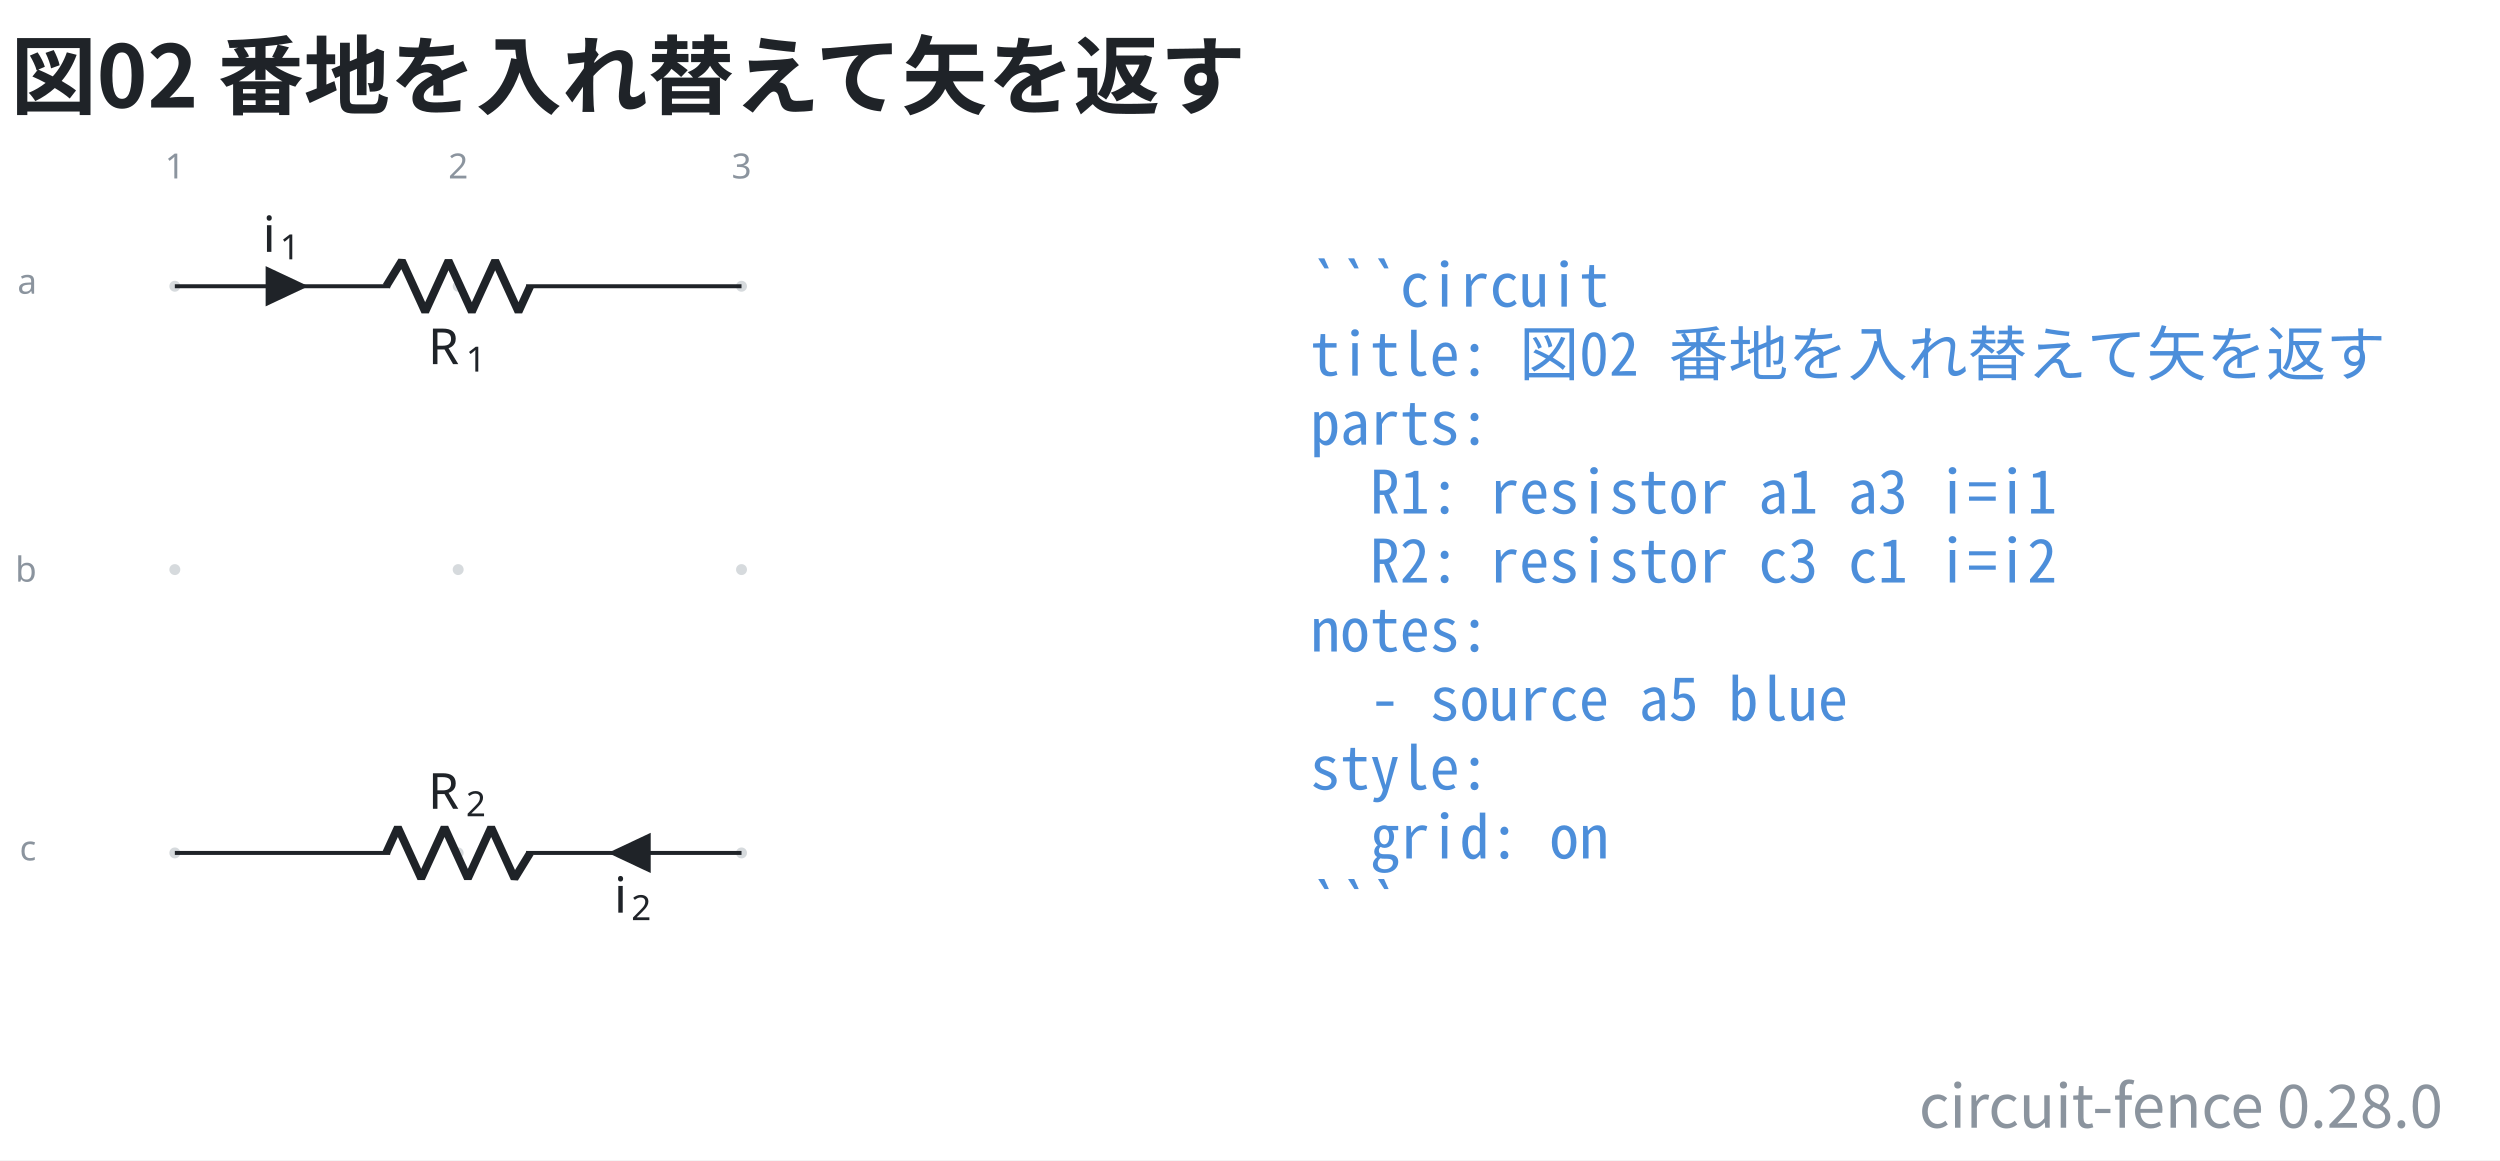
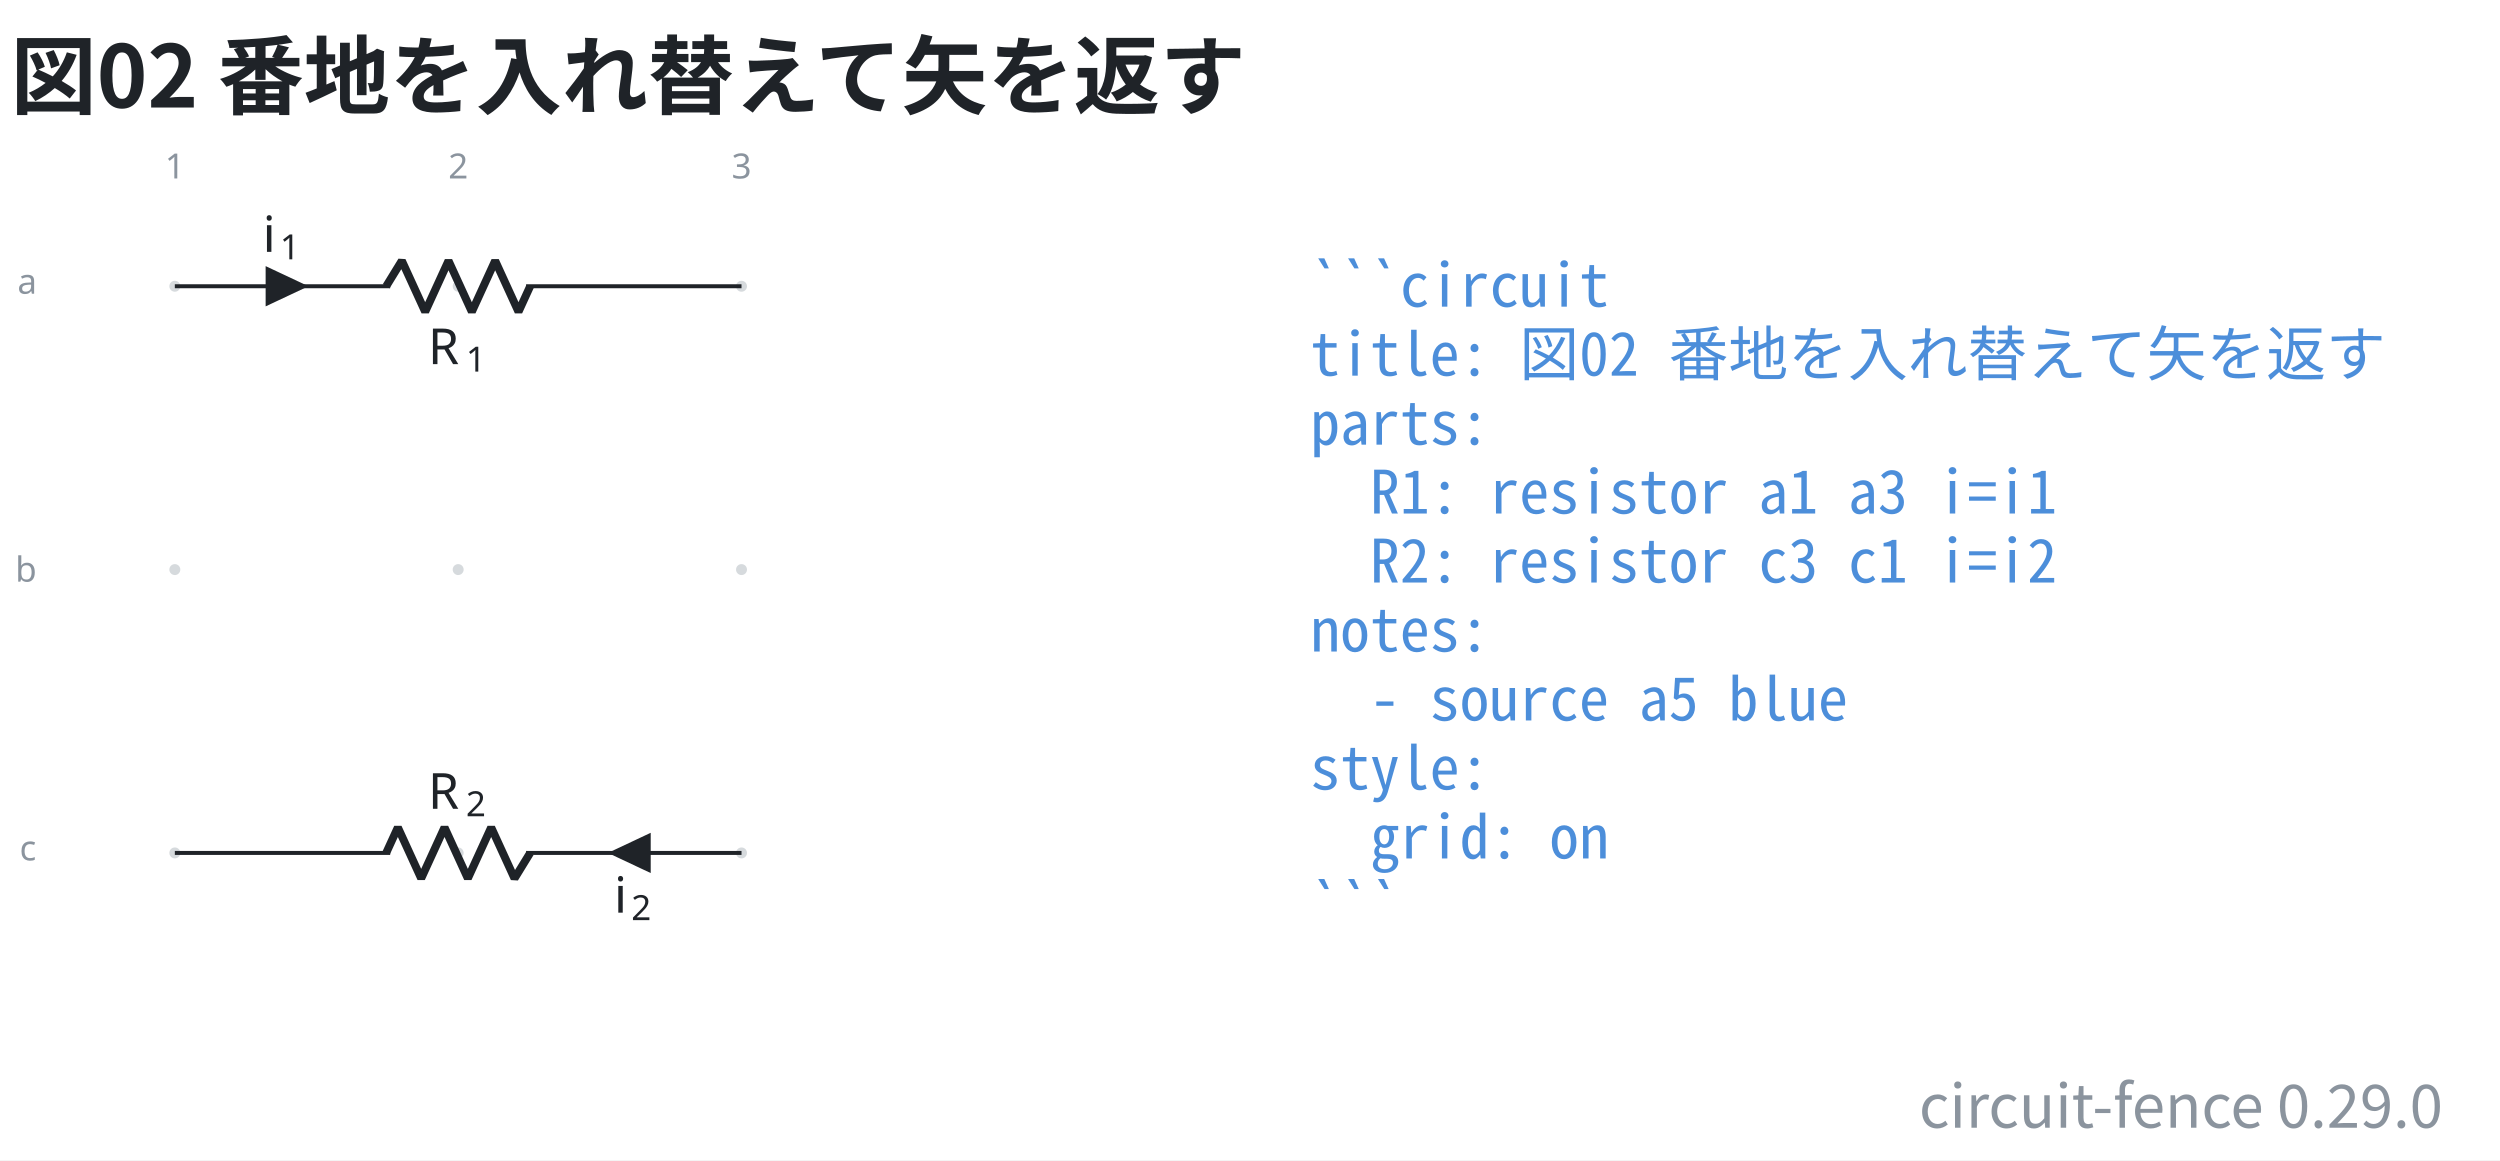
- <svg xmlns="http://www.w3.org/2000/svg" data-figure-paper="#ffffff" data-circuit-fence="0.28.0" fill="#1f2328" width="669.458" height="310.704" viewBox="-72 -72 502.093 233.028">
+ <svg xmlns="http://www.w3.org/2000/svg" data-figure-paper="#ffffff" data-circuit-fence="0.29.0" fill="#1f2328" width="669.458" height="310.704" viewBox="-72 -72 502.093 233.028">
  <rect x="-72" y="-72" width="502.093" height="233.028" fill="#ffffff" />
  <g stroke="#1f2328" stroke-miterlimit="10" stroke-width=".8">
    <path fill="#8b949e" fill-opacity=".35" stroke="none" stroke-opacity=".35" d="M-35.787-14.511a1.1 1.1 0 1 0-2.2 0 1.1 1.1 0 0 0 2.2 0M-35.787 42.394a1.1 1.1 0 1 0-2.2 0 1.1 1.1 0 0 0 2.2 0M-35.787 99.3a1.1 1.1 0 1 0-2.2 0 1.1 1.1 0 0 0 2.2 0M21.118-14.511a1.1 1.1 0 1 0-2.2 0 1.1 1.1 0 0 0 2.2 0M21.118 42.394a1.1 1.1 0 1 0-2.2 0 1.1 1.1 0 0 0 2.2 0M21.118 99.3a1.1 1.1 0 1 0-2.2 0 1.1 1.1 0 0 0 2.2 0M78.024-14.511a1.1 1.1 0 1 0-2.2 0 1.1 1.1 0 0 0 2.2 0M78.024 42.394a1.1 1.1 0 1 0-2.2 0 1.1 1.1 0 0 0 2.2 0M78.024 99.3a1.1 1.1 0 1 0-2.2 0 1.1 1.1 0 0 0 2.2 0m-1.1 0" />
    <g fill="#8b949e" stroke="#8b949e">
      <text x="-36.887" y="-14.511" fill="#8b949e" stroke="none" font-family="cmr7" font-size="7" transform="translate(-1.993 -21.645)">1</text>
    </g>
    <g fill="#8b949e" stroke="#8b949e">
      <text x="-36.887" y="-14.511" fill="#8b949e" stroke="none" font-family="cmr7" font-size="7" transform="translate(54.912 -21.645)">2</text>
    </g>
    <g fill="#8b949e" stroke="#8b949e">
      <text x="-36.887" y="-14.511" fill="#8b949e" stroke="none" font-family="cmr7" font-size="7" transform="translate(111.818 -21.645)">3</text>
    </g>
    <g fill="#8b949e" stroke="#8b949e">
      <text x="-36.887" y="-14.511" fill="#8b949e" stroke="none" font-family="cmr7" font-size="7" transform="translate(-31.62 1.507)">a</text>
    </g>
    <g fill="#8b949e" stroke="#8b949e">
      <text x="-36.887" y="-14.511" fill="#8b949e" stroke="none" font-family="cmr7" font-size="7" transform="translate(-32.05 59.336)">b</text>
    </g>
    <g fill="#8b949e" stroke="#8b949e">
      <text x="-36.887" y="-14.511" fill="#8b949e" stroke="none" font-family="cmr7" font-size="7" transform="translate(-31.189 115.318)">c</text>
    </g>
    <path fill="none" d="M-36.887-14.511h.4m-.4 0H6.36m27.315 0h43.248m-113.811 0H6.36m70.163 0h.4" />
    <g stroke-linejoin="bevel" stroke-width="1.6">
      <path fill="none" d="m5.561-14.511 3.143-5.122L13.39-9.39l4.685-10.243L22.761-9.39l4.686-10.243L32.133-9.39l2.343-5.121" />
    </g>
    <g stroke="none">
      <text x="-36.887" y="-14.511" font-family="cmmi10" font-size="10" transform="translate(50.866 15.648)">R</text>
      <text x="-29.294" y="-13.011" font-family="cmr7" font-size="7" transform="translate(50.866 15.648)">1</text>
    </g>
    <path d="M-18.25-14.511v3.414l7.255-3.414-7.256-3.415v3.415" />
    <g stroke="none">
      <text x="-36.887" y="-14.511" font-family="cmmi10" font-size="10" transform="translate(17.658 -6.9)">i</text>
      <text x="-33.442" y="-13.011" font-family="cmr7" font-size="7" transform="translate(17.658 -6.9)">1</text>
    </g>
    <path fill="none" d="M76.924 99.3h-.4m.4 0H33.676m-27.315 0h-43.248m113.811 0H33.676m-70.163 0h-.4" />
    <g stroke-linejoin="bevel" stroke-width="1.6">
      <path fill="none" d="m34.476 99.3-3.143 5.121-4.686-10.243-4.686 10.243-4.686-10.243-4.685 10.243-4.686-10.243L5.561 99.3" />
    </g>
    <g stroke="none">
      <text x="-36.887" y="-14.511" font-family="cmmi10" font-size="10" transform="translate(50.866 104.948)">R</text>
      <text x="-29.294" y="-13.011" font-family="cmr7" font-size="7" transform="translate(50.866 104.948)">2</text>
    </g>
    <path d="M58.287 99.3v-3.415L51.032 99.3l7.255 3.414V99.3" />
    <g stroke="none">
      <text x="-36.887" y="-14.511" font-family="cmmi10" font-size="10" transform="translate(88.221 125.806)">i</text>
      <text x="-33.442" y="-13.011" font-family="cmr7" font-size="7" transform="translate(88.221 125.806)">2</text>
    </g>
    <g>
      <text x="-36.887" y="-14.511" fill="#4c8eda" stroke="none" font-family="'Noto Sans Mono CJK JP',ui-monospace,'SFMono-Regular',Consolas,'Liberation Mono',monospace" font-size="12" transform="translate(228.022 4.1)" xml:space="preserve">```circuit</text>
    </g>
    <g>
      <text x="-36.887" y="-14.511" fill="#4c8eda" stroke="none" font-family="'Noto Sans Mono CJK JP',ui-monospace,'SFMono-Regular',Consolas,'Liberation Mono',monospace" font-size="12" transform="translate(228.022 17.956)" xml:space="preserve">title: 図02 番地を入れ替えて矢を返す</text>
    </g>
    <g>
      <text x="-36.887" y="-14.511" fill="#4c8eda" stroke="none" font-family="'Noto Sans Mono CJK JP',ui-monospace,'SFMono-Regular',Consolas,'Liberation Mono',monospace" font-size="12" transform="translate(228.022 31.813)" xml:space="preserve">parts:</text>
    </g>
    <g>
      <text x="-36.887" y="-14.511" fill="#4c8eda" stroke="none" font-family="'Noto Sans Mono CJK JP',ui-monospace,'SFMono-Regular',Consolas,'Liberation Mono',monospace" font-size="12" transform="translate(228.022 45.641)" xml:space="preserve">  R1: resistor a1 a3 i=i1</text>
    </g>
    <g>
      <text x="-36.887" y="-14.511" fill="#4c8eda" stroke="none" font-family="'Noto Sans Mono CJK JP',ui-monospace,'SFMono-Regular',Consolas,'Liberation Mono',monospace" font-size="12" transform="translate(228.022 59.498)" xml:space="preserve">  R2: resistor c3 c1 i=i2</text>
    </g>
    <g>
      <text x="-36.887" y="-14.511" fill="#4c8eda" stroke="none" font-family="'Noto Sans Mono CJK JP',ui-monospace,'SFMono-Regular',Consolas,'Liberation Mono',monospace" font-size="12" transform="translate(228.022 73.354)" xml:space="preserve">notes:</text>
    </g>
    <g>
      <text x="-36.887" y="-14.511" fill="#4c8eda" stroke="none" font-family="'Noto Sans Mono CJK JP',ui-monospace,'SFMono-Regular',Consolas,'Liberation Mono',monospace" font-size="12" transform="translate(228.022 87.21)" xml:space="preserve">  - source a5 blue</text>
    </g>
    <g>
      <text x="-36.887" y="-14.511" fill="#4c8eda" stroke="none" font-family="'Noto Sans Mono CJK JP',ui-monospace,'SFMono-Regular',Consolas,'Liberation Mono',monospace" font-size="12" transform="translate(228.022 101.067)" xml:space="preserve">style:</text>
    </g>
    <g>
      <text x="-36.887" y="-14.511" fill="#4c8eda" stroke="none" font-family="'Noto Sans Mono CJK JP',ui-monospace,'SFMono-Regular',Consolas,'Liberation Mono',monospace" font-size="12" transform="translate(228.022 114.924)" xml:space="preserve">  grid: on</text>
    </g>
    <g>
      <text x="-36.887" y="-14.511" fill="#4c8eda" stroke="none" font-family="'Noto Sans Mono CJK JP',ui-monospace,'SFMono-Regular',Consolas,'Liberation Mono',monospace" font-size="12" transform="translate(228.022 128.751)" xml:space="preserve">```</text>
    </g>
    <g>
      <text x="-36.887" y="-14.511" fill="#1f2328" stroke="none" font-family="'Noto Sans CJK JP','Noto Sans JP','Hiragino Sans','Yu Gothic',sans-serif" font-size="17.28" transform="translate(-32.983 -35.889)" font-weight="bold">図02 番地を入れ替えて矢を返す</text>
    </g>
    <g>
-       <text x="-36.887" y="-14.511" fill="#8b949e" stroke="none" font-family="'Noto Sans CJK JP','Noto Sans JP','Hiragino Sans','Yu Gothic',sans-serif" font-size="12" transform="translate(455.502 168.996)" text-anchor="end">circuit-fence 0.28.0</text>
+       <text x="-36.887" y="-14.511" fill="#8b949e" stroke="none" font-family="'Noto Sans CJK JP','Noto Sans JP','Hiragino Sans','Yu Gothic',sans-serif" font-size="12" transform="translate(455.502 168.996)" text-anchor="end">circuit-fence 0.29.0</text>
    </g>
  </g>
</svg>
